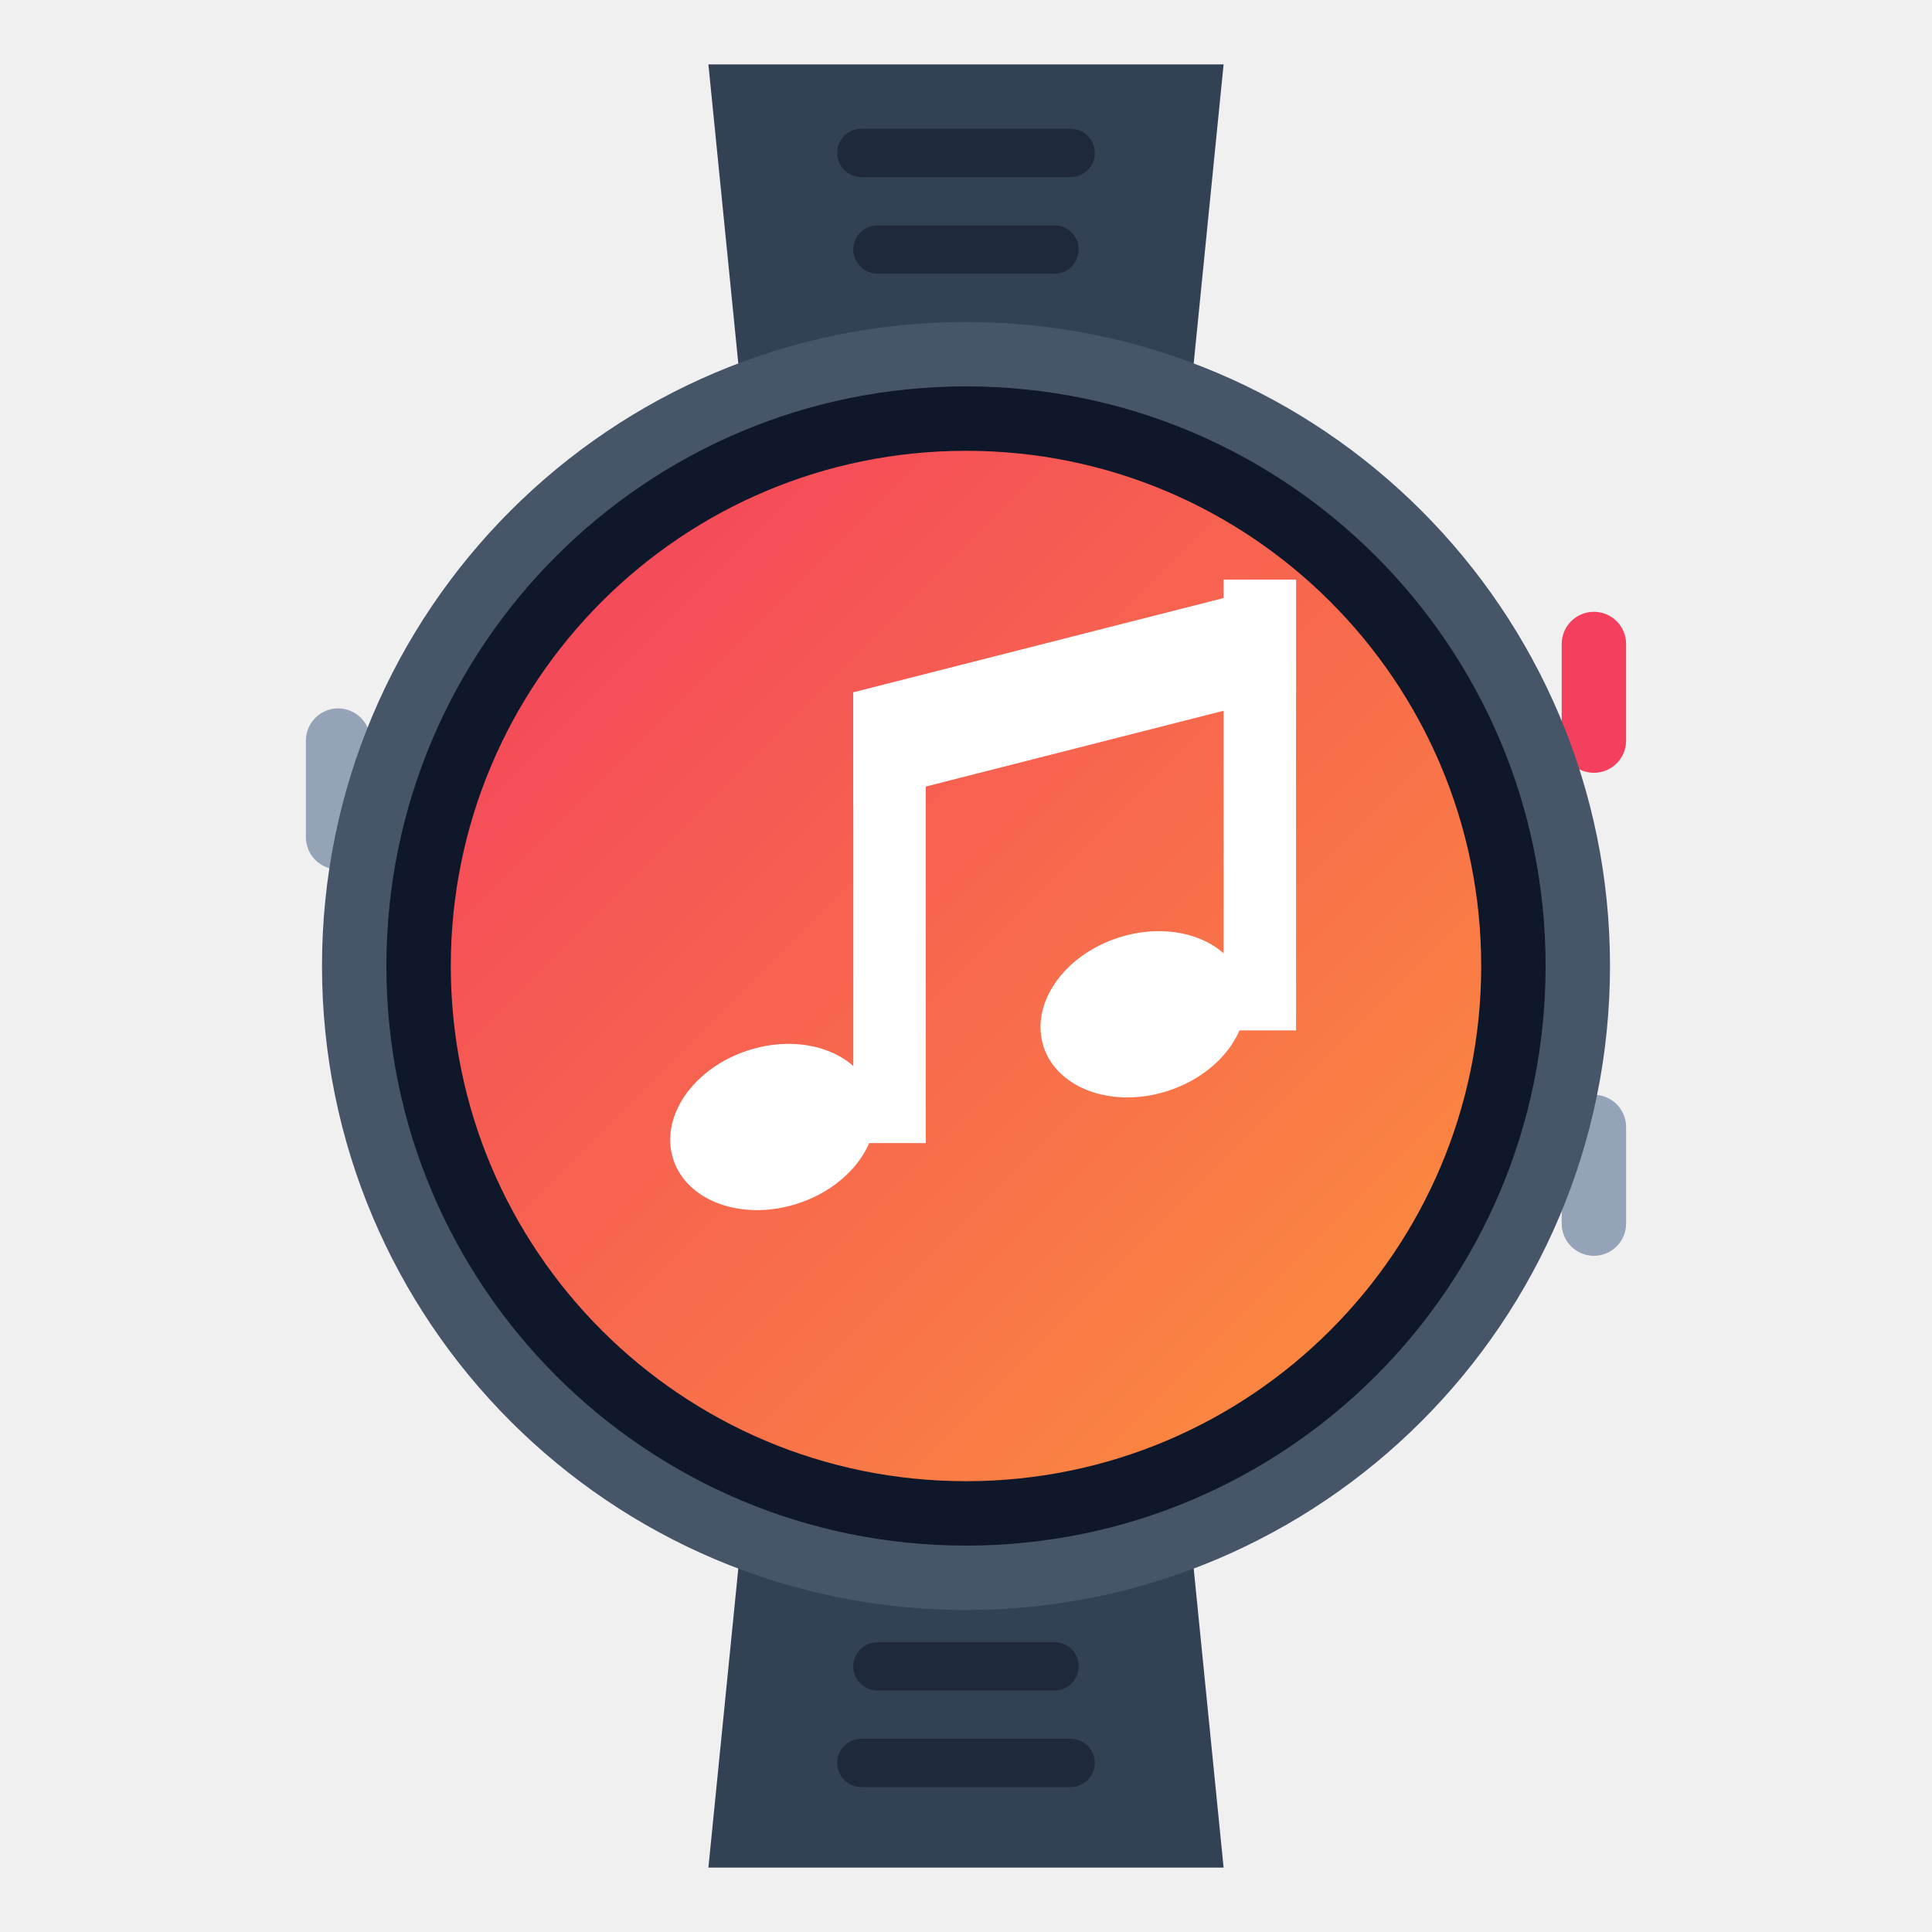
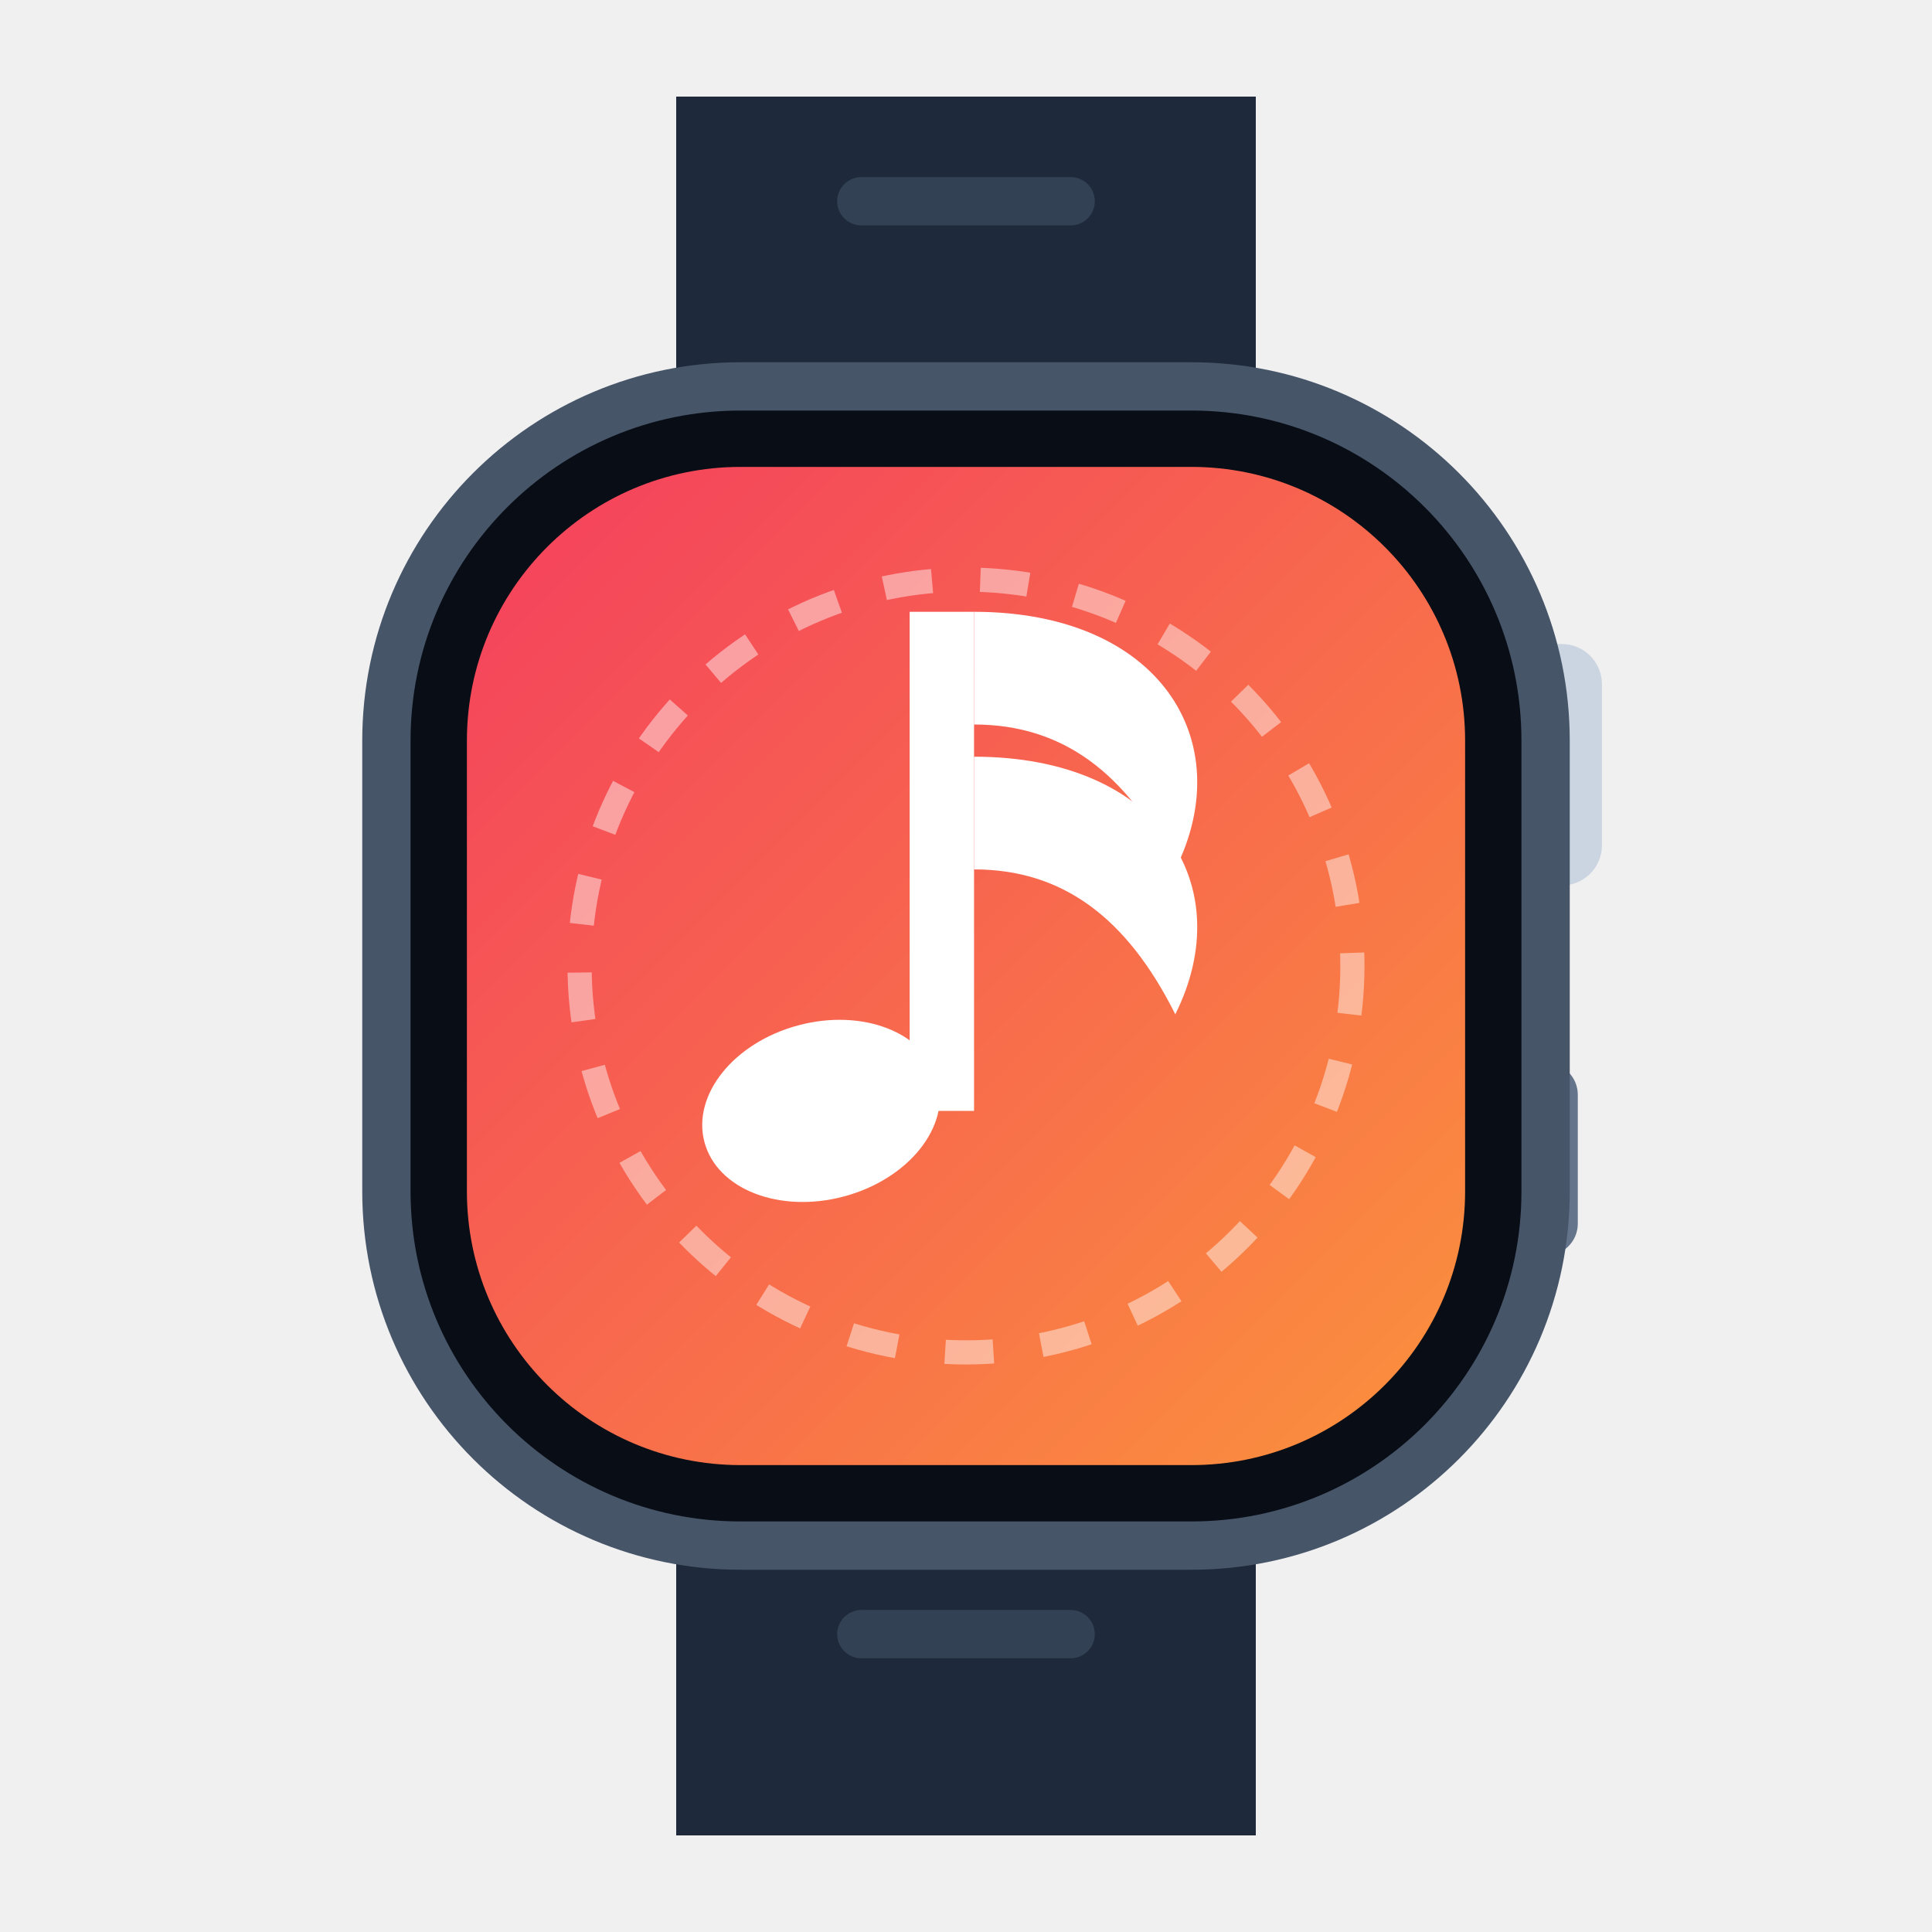
<svg xmlns="http://www.w3.org/2000/svg" viewBox="0 0 120 120">
  <defs>
-     <linearGradient id="garmin_grad" x1="0%" y1="0%" x2="100%" y2="100%">
+     <linearGradient id="opt2_grad" x1="0%" y1="0%" x2="100%" y2="100%">
      <stop offset="0%" stop-color="#f43f5e" />
      <stop offset="100%" stop-color="#fb923c" />
    </linearGradient>
  </defs>
-   <path d="M44 4 L76 4 L74 24 L46 24 Z" fill="#334155" rx="3" />
-   <rect x="52" y="8" width="16" height="3" rx="1.5" fill="#1e293b" />
-   <rect x="53" y="14" width="14" height="3" rx="1.5" fill="#1e293b" />
-   <path d="M46 96 L74 96 L76 116 L44 116 Z" fill="#334155" rx="3" />
-   <rect x="53" y="102" width="14" height="3" rx="1.5" fill="#1e293b" />
-   <rect x="52" y="108" width="16" height="3" rx="1.5" fill="#1e293b" />
-   <rect x="19" y="44" width="4" height="10" rx="2" fill="#94a3b8" />
-   <rect x="97" y="38" width="4" height="10" rx="2" fill="#f43f5e" />
-   <rect x="97" y="68" width="4" height="10" rx="2" fill="#94a3b8" />
-   <circle cx="60" cy="60" r="38" fill="#0f172a" stroke="#475569" stroke-width="4" />
-   <circle cx="60" cy="60" r="32" fill="url(#garmin_grad)" />
-   <ellipse cx="48" cy="70" rx="6.5" ry="5" fill="#ffffff" transform="rotate(-18 48 70)" />
-   <ellipse cx="71" cy="63" rx="6.5" ry="5" fill="#ffffff" transform="rotate(-18 71 63)" />
-   <rect x="53" y="43" width="4.5" height="28" fill="#ffffff" />
-   <rect x="76" y="36" width="4.5" height="28" fill="#ffffff" />
-   <polygon points="53,43 80.5,36 80.5,43 53,50" fill="#ffffff" />
+   <path d="M42 6 L78 6 L78 26 L42 26 Z" fill="#1e293b" rx="4" />
+   <rect x="52" y="11" width="16" height="3" rx="1.5" fill="#334155" />
+   <path d="M42 94 L78 94 L78 114 L42 114 Z" fill="#1e293b" rx="4" />
+   <rect x="52" y="100" width="16" height="3" rx="1.5" fill="#334155" />
+   <rect x="94" y="40" width="5.5" height="15" rx="2.5" fill="#cbd5e1" />
+   <rect x="94" y="66" width="4" height="12" rx="2" fill="#64748b" />
+   <rect x="24" y="24" width="72" height="72" rx="22" fill="#090d16" stroke="#475569" stroke-width="3" />
+   <rect x="29" y="29" width="62" height="62" rx="17" fill="url(#opt2_grad)" />
+   <circle cx="60" cy="60" r="24" fill="none" stroke="#ffffff" stroke-width="1.5" stroke-dasharray="3 3" opacity="0.45" />
+   <ellipse cx="51" cy="69" rx="7.5" ry="5.5" fill="#ffffff" transform="rotate(-15 51 69)" />
+   <rect x="56.5" y="38" width="4" height="31" fill="#ffffff" />
+   <path d="M60.5 38 C72 38, 77 46, 73 54 C70 48, 66 45, 60.5 45 Z" fill="#ffffff" />
+   <path d="M60.5 47 C72 47, 77 55, 73 63 C70 57, 66 54, 60.5 54 Z" fill="#ffffff" />
</svg>
